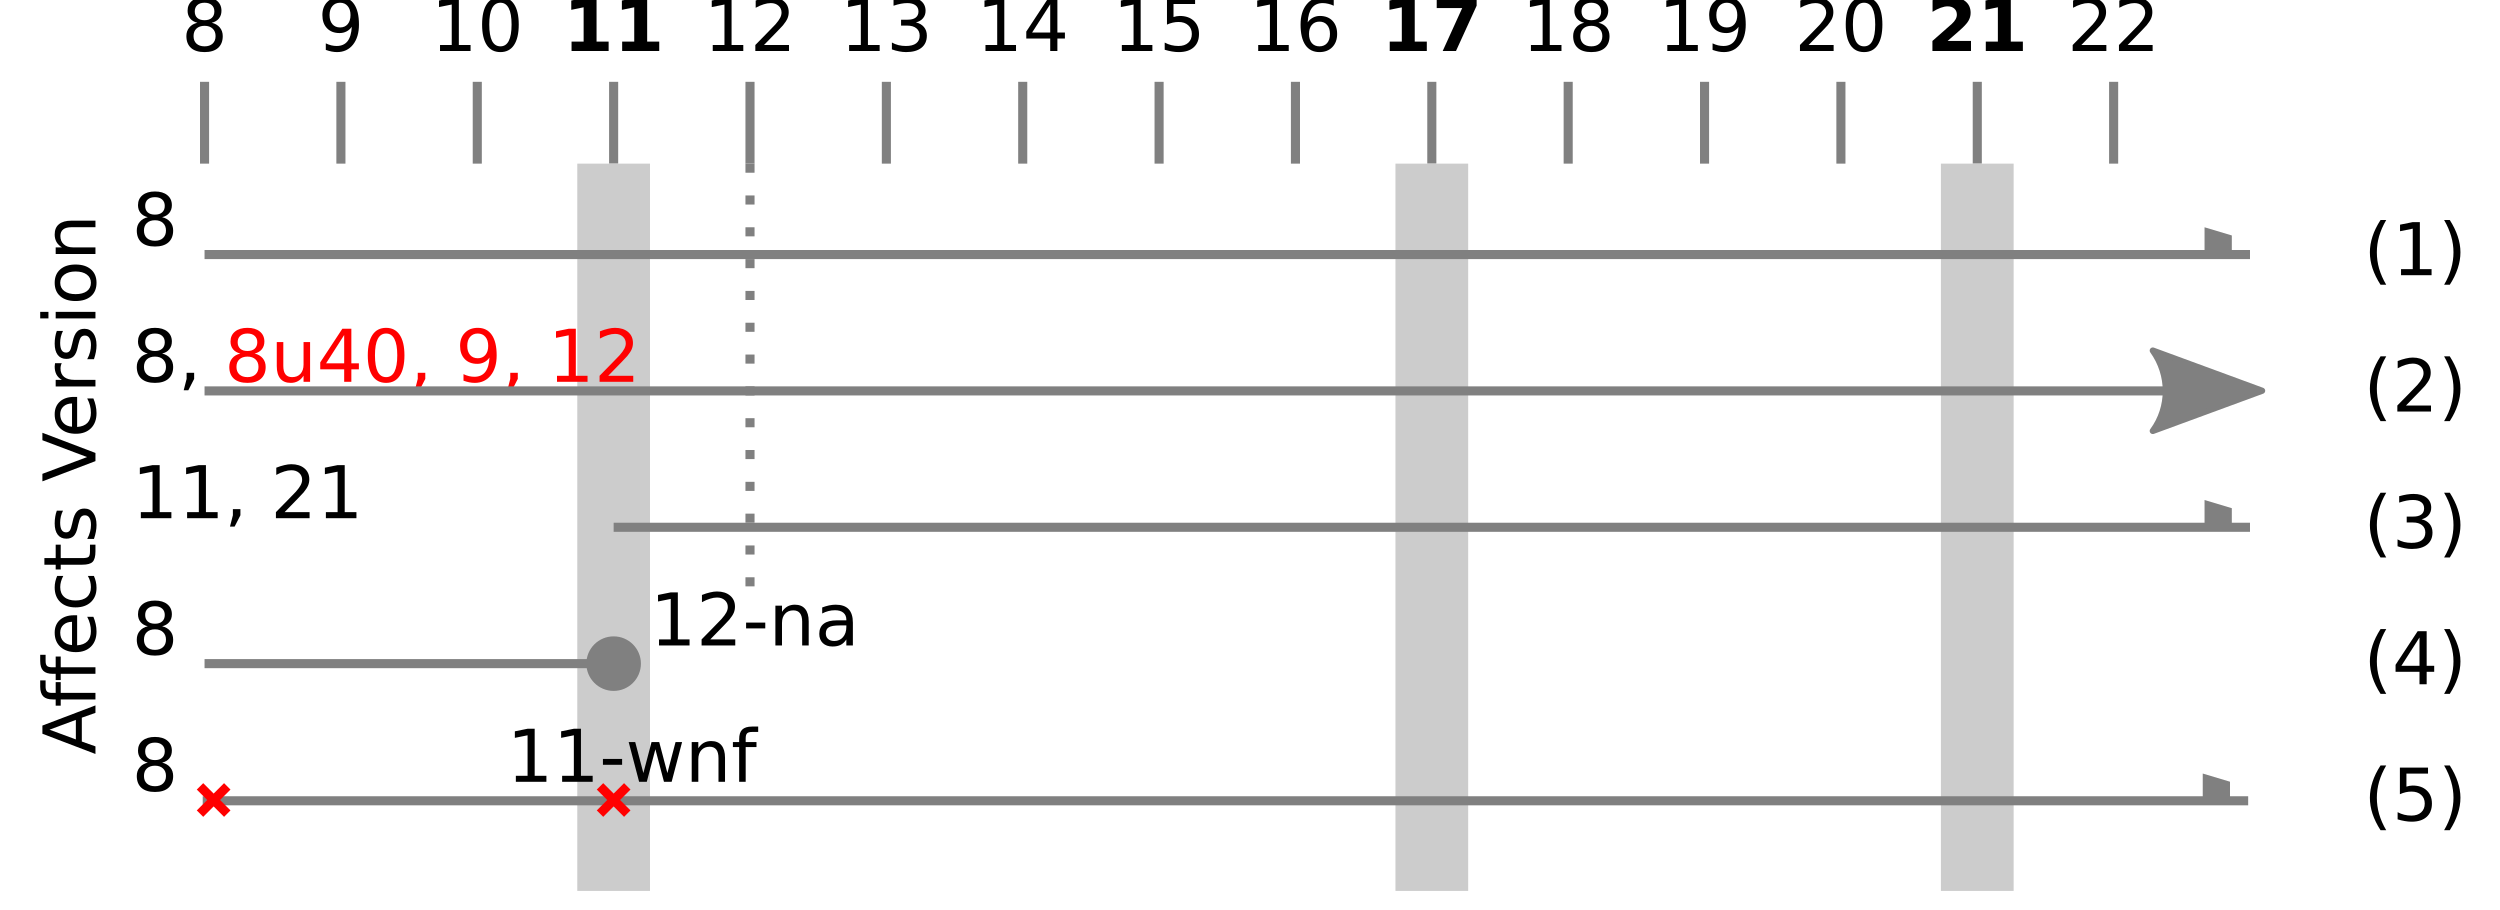
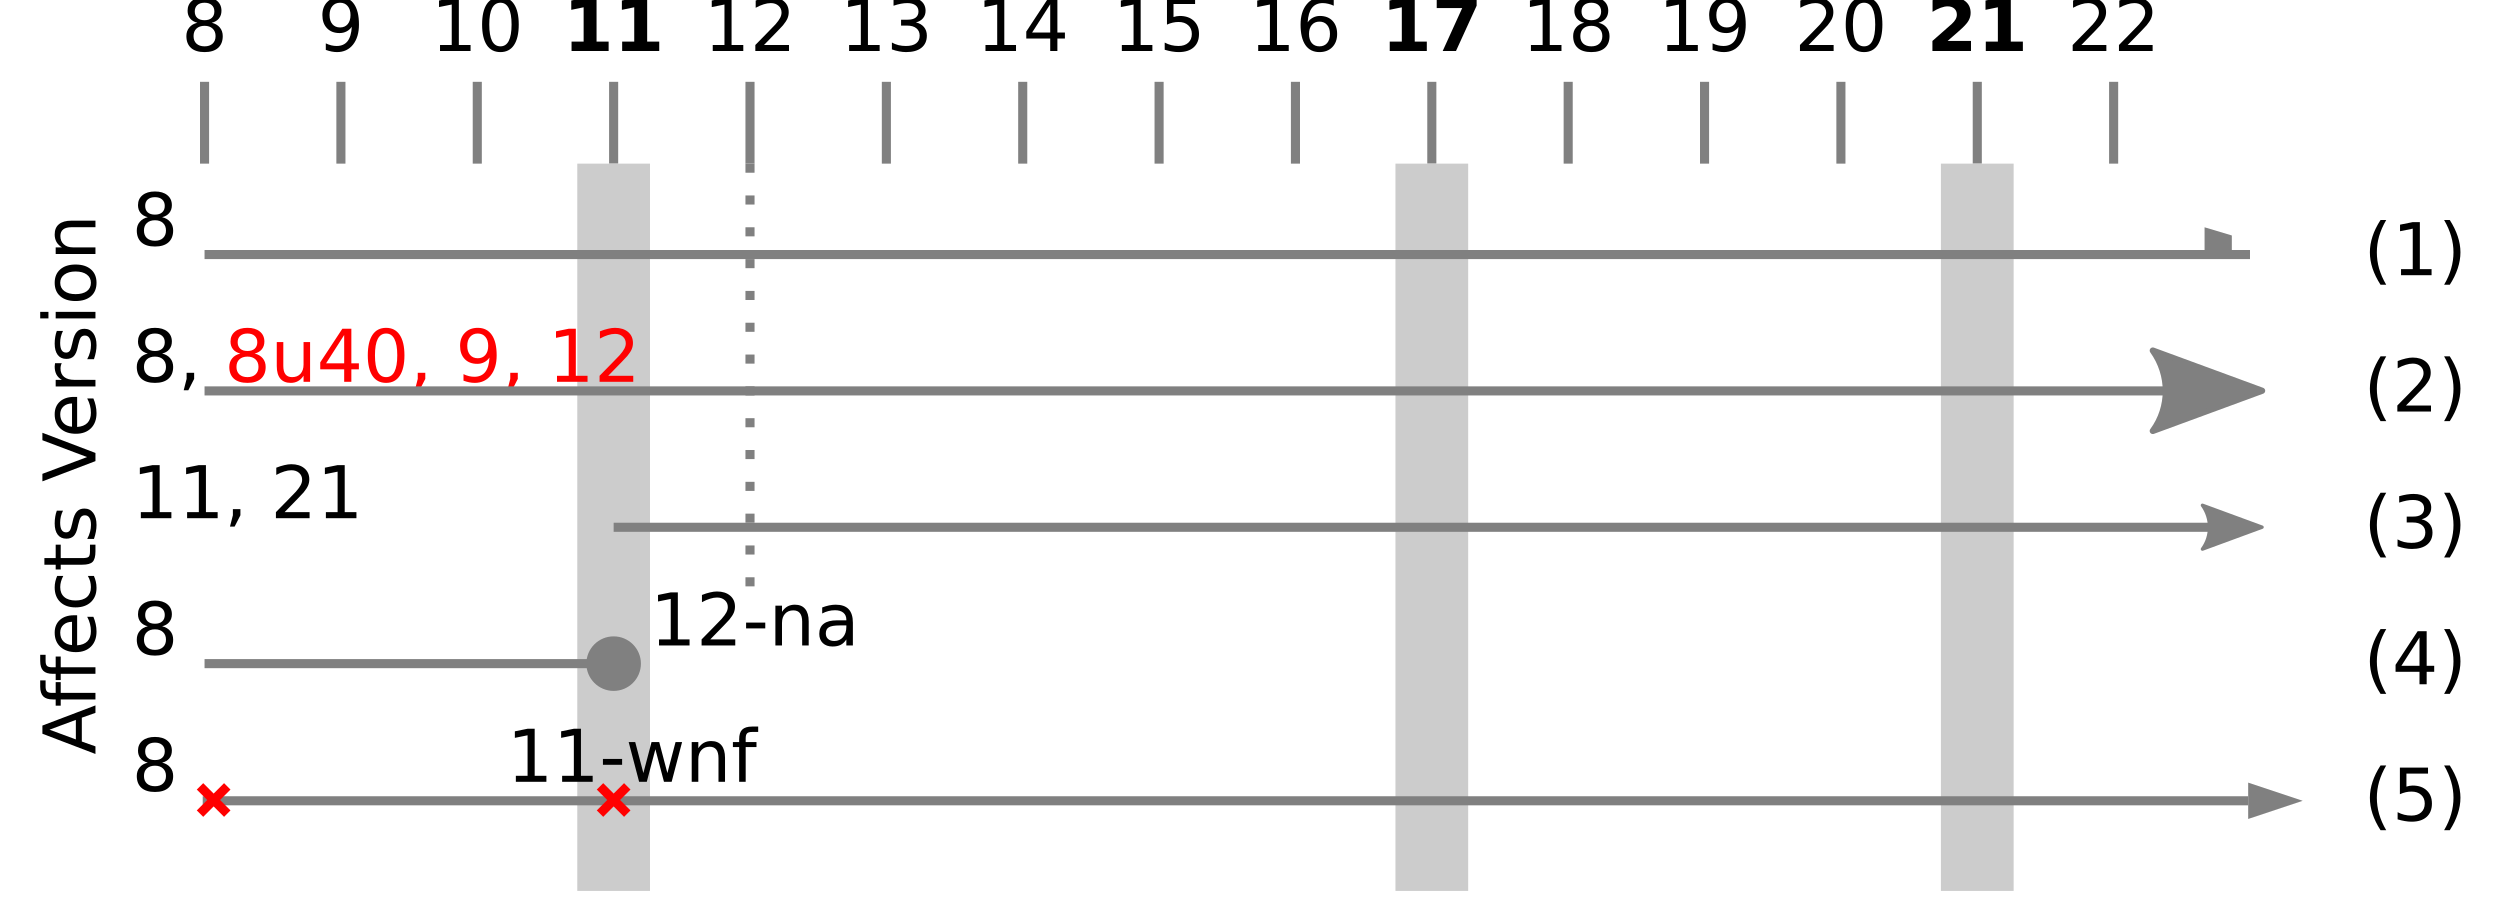
<svg xmlns="http://www.w3.org/2000/svg" width="550" height="200" version="1.1" id="svg1108">
  <defs id="defs1112">
    <marker id="marker2763" refX="5.0" refY="3.0" orient="auto-start-reverse">
      <path style="fill:context-stroke" d="m 10,3 -10,3 0,-6 z" id="path2761" />
    </marker>
    <marker style="overflow:visible" id="TriangleOutL" refX="0.0" refY="0.0" orient="auto">
      <path transform="scale(0.8)" style="fill-rule:evenodd;fill:context-stroke;stroke:context-stroke;stroke-width:1.0pt" d="M 5.77,0.0 L -2.88,5.0 L -2.88,-5.0 L 5.77,0.0 z " id="path2579" />
    </marker>
    <marker style="overflow:visible;" id="Arrow2Send" refX="0.0" refY="0.0" orient="auto">
      <path transform="scale(0.3) rotate(180) translate(-2.3,0)" d="M 8.719,4.034 L -2.207,0.016 L 8.719,-4.002 C 6.973,-1.63 6.983,1.616 8.719,4.034 z " style="stroke:context-stroke;fill-rule:evenodd;fill:context-stroke;stroke-width:0.625;stroke-linejoin:round;" id="path2470" />
    </marker>
    <marker style="overflow:visible;" id="Arrow2Mend" refX="0.0" refY="0.0" orient="auto">
      <path transform="scale(0.6) rotate(180) translate(0,0)" d="M 8.719,4.034 L -2.207,0.016 L 8.719,-4.002 C 6.973,-1.63 6.983,1.616 8.719,4.034 z " style="stroke:context-stroke;fill-rule:evenodd;fill:context-stroke;stroke-width:0.625;stroke-linejoin:round;" id="path2464" />
    </marker>
    <marker style="overflow:visible;" id="Arrow2Lend" refX="0.0" refY="0.0" orient="auto">
      <path transform="scale(1.1) rotate(180) translate(1,0)" d="M 8.719,4.034 L -2.207,0.016 L 8.719,-4.002 C 6.973,-1.63 6.983,1.616 8.719,4.034 z " style="stroke:context-stroke;fill-rule:evenodd;fill:context-stroke;stroke-width:0.625;stroke-linejoin:round;" id="path2458" />
    </marker>
    <marker style="overflow:visible;" id="Arrow1Send" refX="0.0" refY="0.0" orient="auto">
      <path transform="scale(0.2) rotate(180) translate(6,0)" style="fill-rule:evenodd;fill:context-stroke;stroke:context-stroke;stroke-width:1.0pt;" d="M 0.0,0.0 L 5.0,-5.0 L -12.5,0.0 L 5.0,5.0 L 0.0,0.0 z " id="path2452" />
    </marker>
    <marker style="overflow:visible;" id="Arrow1Mend" refX="0.0" refY="0.0" orient="auto">
      <path transform="scale(0.4) rotate(180) translate(10,0)" style="fill-rule:evenodd;fill:context-stroke;stroke:context-stroke;stroke-width:1.0pt;" d="M 0.0,0.0 L 5.0,-5.0 L -12.5,0.0 L 5.0,5.0 L 0.0,0.0 z " id="path2446" />
    </marker>
    <marker style="overflow:visible;" id="Arrow1Lend" refX="0.0" refY="0.0" orient="auto">
      <path transform="scale(0.8) rotate(180) translate(12.5,0)" style="fill-rule:evenodd;fill:context-stroke;stroke:context-stroke;stroke-width:1.0pt;" d="M 0.0,0.0 L 5.0,-5.0 L -12.5,0.0 L 5.0,5.0 L 0.0,0.0 z " id="path2440" />
    </marker>
    <marker id="ExperimentalArrow" refX="5.0" refY="3.0" orient="auto-start-reverse">
      <path style="fill:context-stroke" d="m 10,3 -10,3 0,-6 z" id="path2690" />
    </marker>
    <marker id="arrow-4" viewBox="0 0 20 18" refX="0" refY="9" markerWidth="20" markerHeight="18" orient="auto">
      <path d="M 0,7 6,9 0,11 Z" fill="#808080" id="path1060-1" />
    </marker>
    <marker id="arrow-5" viewBox="0 0 20 18" refX="0" refY="9" markerWidth="20" markerHeight="18" orient="auto">
      <path d="M 0,7 6,9 0,11 Z" fill="#808080" id="path1060-0" />
    </marker>
  </defs>
  <style id="style985">
        rect {
            fill: none;
            stroke: black;
            stroke-width: 1;
        }
        text {
            font: 16px 'DejaVu Sans', sans-serif;
        }
        #head text {
            text-anchor: middle;
            dominant-baseline: text-bottom;
        }
        #refs text {
            dominant-baseline: middle;
        }
        text.lts {
            font-weight: bold;
        }
        #headlines line, #timeline path {
            stroke: #808080;
            stroke-width: 2;
        }
        #lts-lines line {
            stroke: #CCCCCC;
            stroke-width: 16;
        }
    </style>
  <text x="-166" y="21" transform="rotate(-90)" id="text987" style="font-style:normal;font-variant:normal;font-weight:normal;font-stretch:normal;font-size:16px;line-height:normal;font-family:'DejaVu Sans', sans-serif">Affects Version</text>
  <g id="head">
    <text x="45" y="15" id="text989">8</text>
    <text x="75" y="15" id="text991">9</text>
    <text x="105" y="15" id="text993">10</text>
    <text x="135" y="15" class="lts" id="text995">11</text>
    <text x="165" y="15" id="text997">12</text>
    <text x="195" y="15" id="text999">13</text>
    <text x="225" y="15" id="text1001">14</text>
    <text x="255" y="15" id="text1003">15</text>
    <text x="285" y="15" id="text1005">16</text>
    <text x="315" y="15" class="lts" id="text1007">17</text>
    <text x="345" y="15" id="text1009">18</text>
    <text x="375" y="15" id="text1011">19</text>
    <text x="405" y="15" id="text1013">20</text>
    <text x="435" y="15" class="lts" id="text1015">21</text>
    <text x="465" y="15" id="text1017">22</text>
  </g>
  <g id="headlines">
    <line x1="45" y1="18" x2="45" y2="36" id="line1020" />
    <line x1="75" y1="18" x2="75" y2="36" id="line1022" />
    <line x1="105" y1="18" x2="105" y2="36" id="line1024" />
    <line x1="135" y1="18" x2="135" y2="36" id="line1026" />
    <line x1="165" y1="18" x2="165" y2="36" id="line1028" />
    <line x1="165" y1="36" x2="165" y2="130" stroke-dasharray="2 5" id="line1030" />
    <line x1="195" y1="18" x2="195" y2="36" id="line1032" />
    <line x1="225" y1="18" x2="225" y2="36" id="line1034" />
    <line x1="255" y1="18" x2="255" y2="36" id="line1036" />
    <line x1="285" y1="18" x2="285" y2="36" id="line1038" />
    <line x1="315" y1="18" x2="315" y2="36" id="line1040" />
    <line x1="345" y1="18" x2="345" y2="36" id="line1042" />
    <line x1="375" y1="18" x2="375" y2="36" id="line1044" />
    <line x1="405" y1="18" x2="405" y2="36" id="line1046" />
    <line x1="435" y1="18" x2="435" y2="36" id="line1048" />
    <line x1="465" y1="18" x2="465" y2="36" id="line1050" />
  </g>
  <g id="lts-lines">
    <line x1="135" y1="36" x2="135" y2="196" id="line1053" />
    <line x1="315" y1="36" x2="315" y2="196" id="line1055" />
    <line x1="435" y1="36" x2="435" y2="196" id="line1057" />
  </g>
  <g id="refs">
    <text x="520" y="56" id="text1097">(1)</text>
    <text x="520" y="86" id="text1099">(2)</text>
    <text x="520" y="116" id="text1101">(3)</text>
    <text x="520" y="146" id="text1103">(4)</text>
    <text x="520" y="176" id="text1105">(5)</text>
  </g>
  <g id="timeline">
    <defs id="defs1066">
      <marker id="arrow" viewBox="0 0 20 18" refX="0" refY="9" markerWidth="20" markerHeight="18" orient="auto">
        <path d="M 0 7 L 6 9 L 0 11 Z" fill="#808080" id="path1060" />
      </marker>
      <marker id="circle" viewBox="0 0 12 12" refX="6" refY="6" markerWidth="12" markerHeight="12" orient="auto">
        <circle cx="6" cy="6" r="3" fill="#808080" id="circle1063" />
      </marker>
    </defs>
    <text x="29" y="54" id="text1068" style="font-style:normal;font-variant:normal;font-weight:normal;font-stretch:normal;font-size:16px;line-height:normal;font-family:'DejaVu Sans', sans-serif">8</text>
-     <path d="M 45, 56 L 495, 56" marker-end="url(#arrow)" id="path1070" style="marker-end:url(#ExperimentalArrow)" />
+     <path d="M 45, 56 L 495, 56" marker-end="url(#arrow)" id="path1070" style="marker-end:url(#marker2763);fill:#808080;fill-opacity:1;stroke-width:1.999;stroke-miterlimit:4;stroke-dasharray:none" />
    <text x="29" y="84" id="text1074" style="font-style:normal;font-variant:normal;font-weight:normal;font-stretch:normal;font-size:16px;line-height:normal;font-family:'DejaVu Sans', sans-serif">8, <tspan fill="#ff0000" id="tspan1072">8u40, 9, 12</tspan>
    </text>
-     <path d="M 45, 86 L 495, 86" marker-end="url(#arrow)" id="path1076" style="marker-end:url(#Arrow2Lend)" />
+     <path d="M 45, 86 L 495, 86" marker-end="url(#arrow)" id="path1076" style="marker-end:url(#Arrow2Lend);fill:#808080;fill-opacity:1" />
    <text x="29" y="114" id="text1078" style="font-style:normal;font-variant:normal;font-weight:normal;font-stretch:normal;font-size:16px;line-height:normal;font-family:'DejaVu Sans', sans-serif">11, 21</text>
-     <path d="M 135, 116 L 495, 116" marker-end="url(#arrow)" id="path1080" style="marker-end:url(#marker2763)" />
+     <path d="M 135, 116 L 495, 116" marker-end="url(#arrow)" id="path1080" style="marker-end:url(#Arrow2Mend);fill:#808080;fill-opacity:1" />
    <text x="29" y="144" id="text1082" style="font-style:normal;font-variant:normal;font-weight:normal;font-stretch:normal;font-size:16px;line-height:normal;font-family:'DejaVu Sans', sans-serif">8</text>
    <text x="143" y="142" id="text1084" style="font-style:normal;font-variant:normal;font-weight:normal;font-stretch:normal;font-size:16px;line-height:normal;font-family:'DejaVu Sans', sans-serif">12-na</text>
-     <path d="M  45, 146 L 135, 146" marker-end="url(#circle)" id="path1086" />
+     <path d="M  45, 146 L 135, 146" marker-end="url(#circle)" id="path1086" style="fill:#808080;fill-opacity:1" />
    <text x="29" y="174" id="text1088" style="font-style:normal;font-variant:normal;font-weight:normal;font-stretch:normal;font-size:16px;line-height:normal;font-family:'DejaVu Sans', sans-serif">8</text>
    <text x="139" y="172" style="font-style:normal;font-variant:normal;font-weight:normal;font-stretch:normal;font-size:16px;line-height:normal;font-family:'DejaVu Sans', sans-serif;text-anchor:middle" id="text1090">11-wnf</text>
-     <path d="M 44.598,176.174 H 494.598" marker-end="url(#arrow-4)" id="path1076-6" style="stroke:#808080;stroke-width:1.999;stroke-linecap:butt;stroke-miterlimit:4;stroke-dasharray:none;marker-end:url(#marker2763)" />
+     <path d="M 44.598,176.174 H 494.598" marker-end="url(#arrow-4)" id="path1076-6" style="stroke:#808080;stroke-width:1.999;stroke-linecap:butt;stroke-miterlimit:4;stroke-dasharray:none;marker-end:url(#arrow-5);fill:#808080;fill-opacity:1" />
    <path d="m 44,173 2.633,2.633 L 50,179 m 0,-6 -6,6" style="stroke:#ff0000;stroke-width:2" id="path1094-7" />
    <path d="M 132, 173 L 138, 179              M 138, 173 L 132, 179" style="stroke: red" id="path1094" />
  </g>
</svg>
